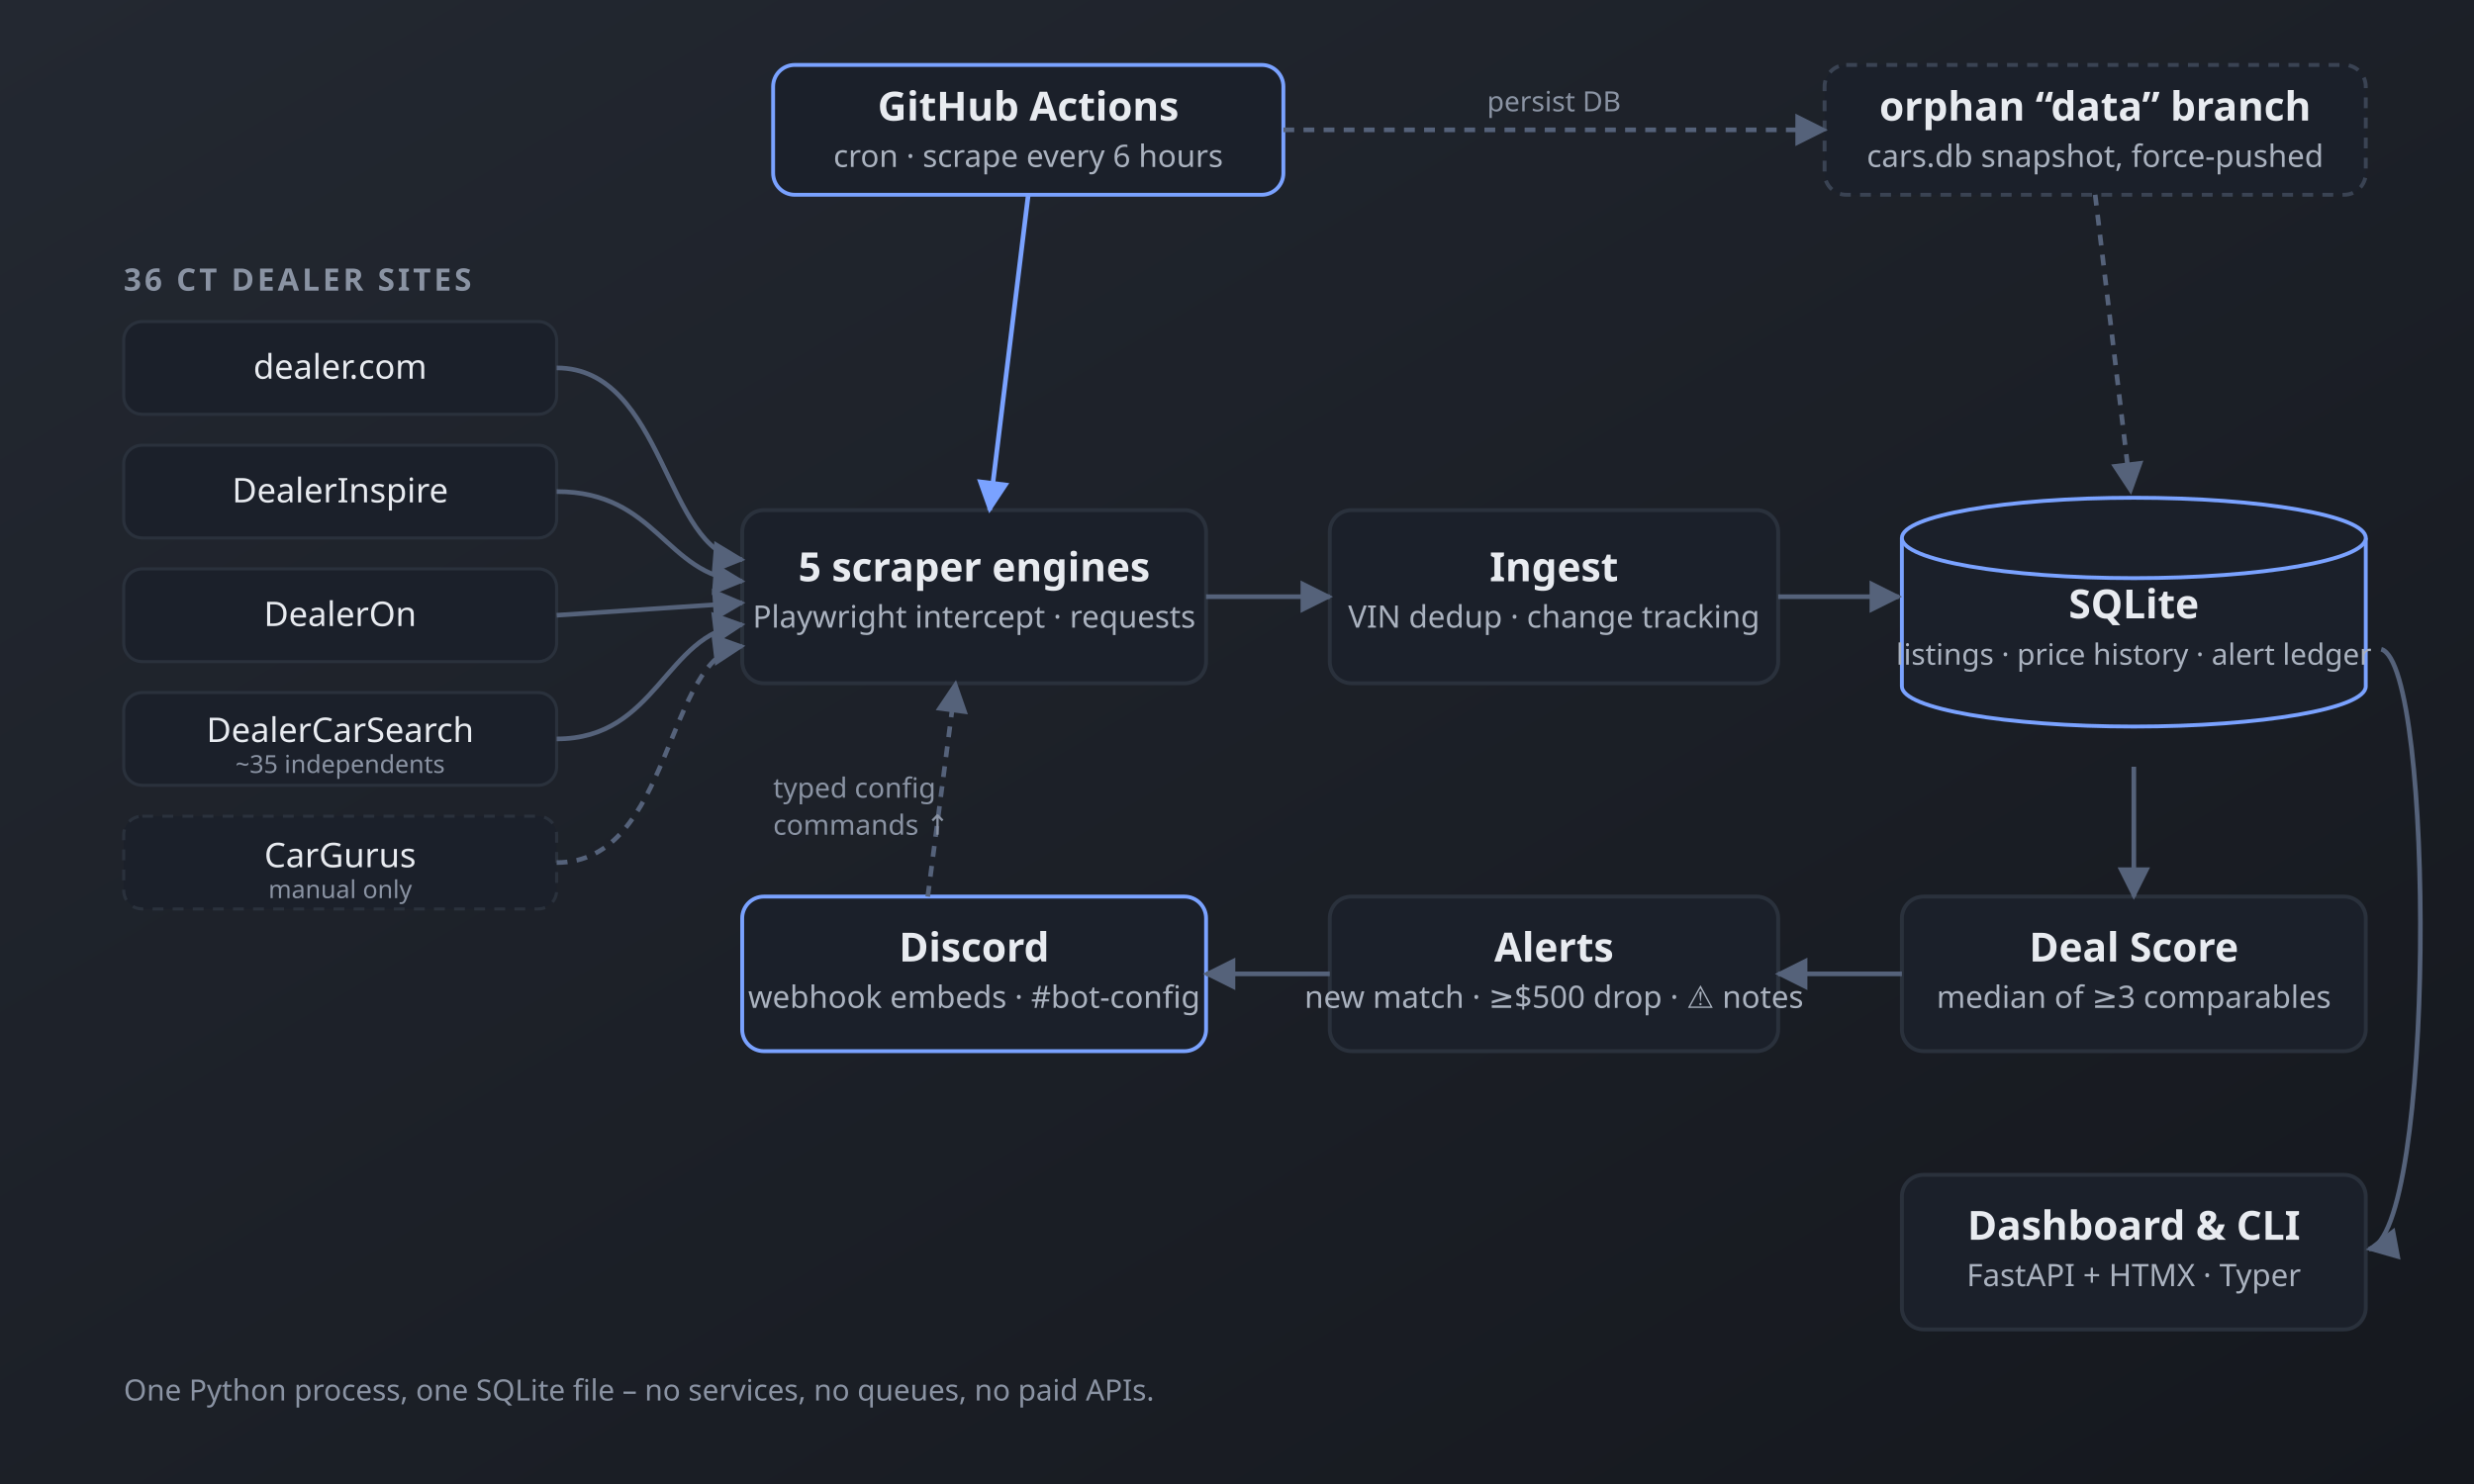
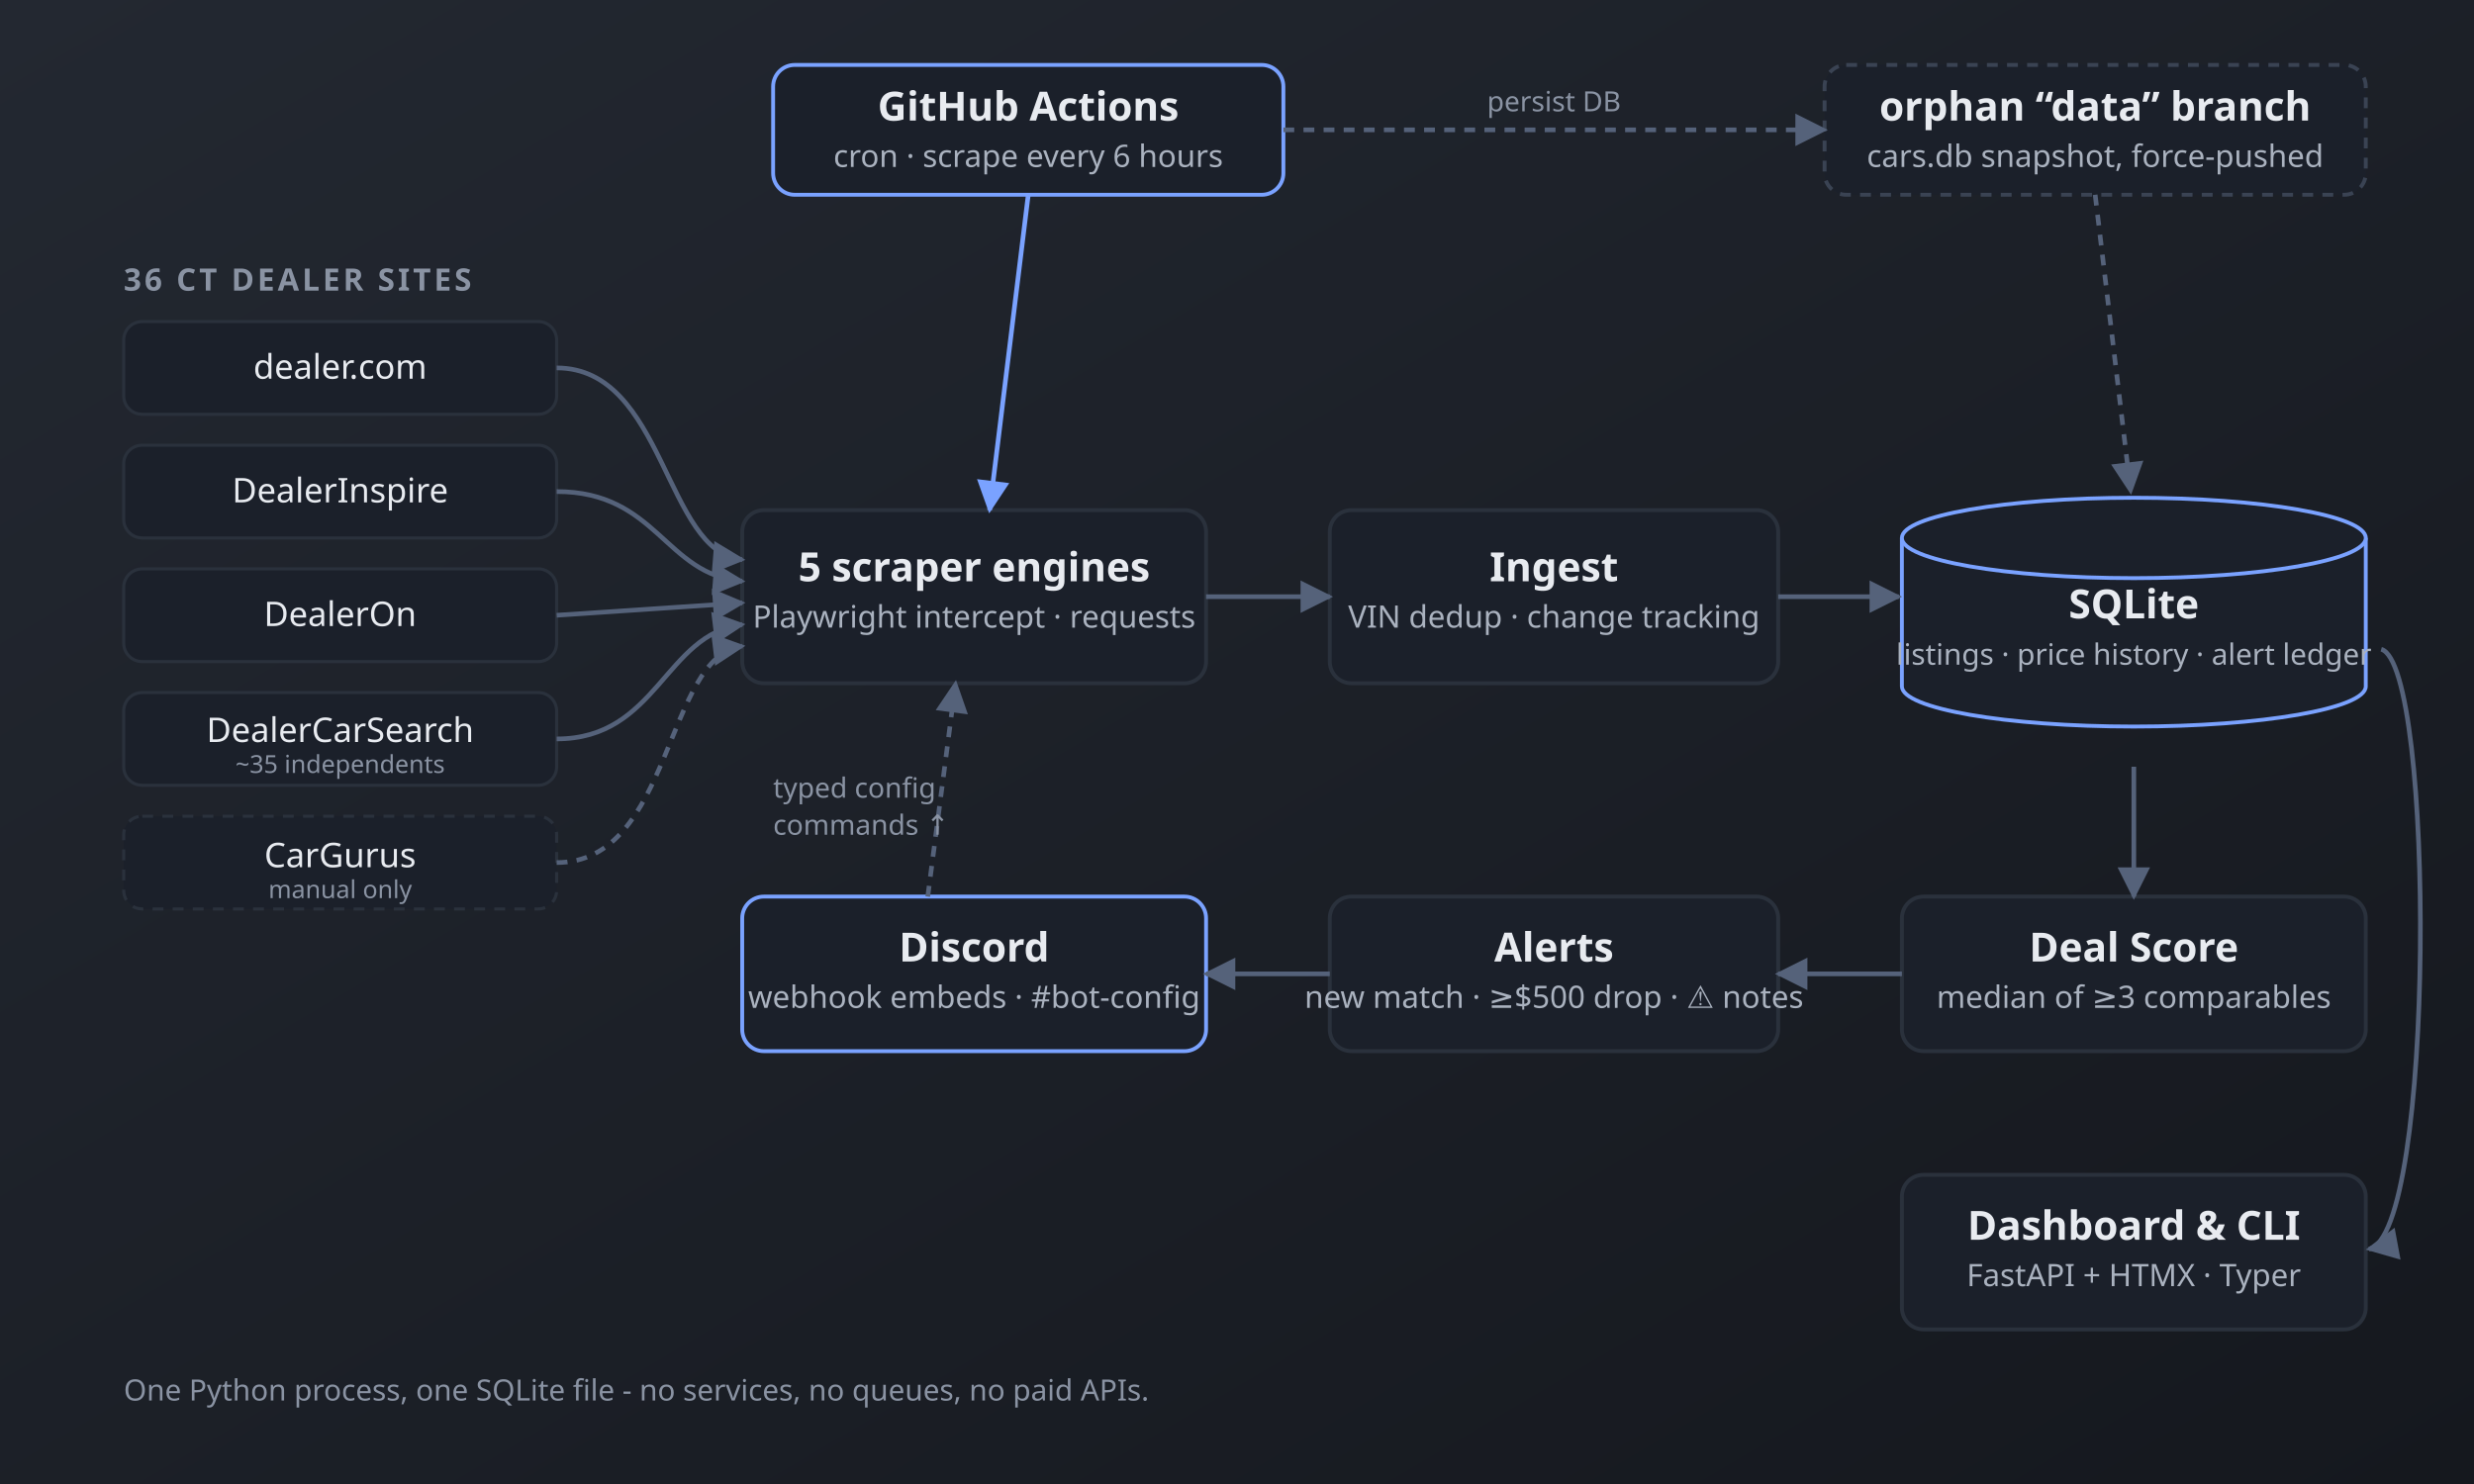
<svg xmlns="http://www.w3.org/2000/svg" viewBox="0 0 1600 960" role="img" aria-label="Architecture diagram: GitHub Actions cron drives five scraper engines over 36 dealer sites into SQLite, feeding deal scoring, Discord alerts, and a local dashboard" font-family="ui-sans-serif, system-ui, sans-serif">
  <defs>
    <linearGradient id="bg" x1="0" y1="0" x2="1" y2="1">
      <stop offset="0" stop-color="#232831" />
      <stop offset="1" stop-color="#15181e" />
    </linearGradient>
    <marker id="arr" viewBox="0 0 10 10" refX="9" refY="5" markerWidth="7" markerHeight="7" orient="auto-start-reverse">
      <path d="M0 0 L10 5 L0 10 z" fill="#55627a" />
    </marker>
    <marker id="arrb" viewBox="0 0 10 10" refX="9" refY="5" markerWidth="7" markerHeight="7" orient="auto-start-reverse">
      <path d="M0 0 L10 5 L0 10 z" fill="#7aa2ff" />
    </marker>
  </defs>
  <rect width="1600" height="960" fill="url(#bg)" />
  <rect x="500" y="42" width="330" height="84" rx="14" fill="#1b202a" stroke="#7aa2ff" stroke-width="2.5" />
  <text x="665" y="78" text-anchor="middle" fill="#e8ebf0" font-size="26" font-weight="700">GitHub Actions</text>
  <text x="665" y="108" text-anchor="middle" fill="#aab2bf" font-size="20">cron · scrape every 6 hours</text>
  <rect x="1180" y="42" width="350" height="84" rx="14" fill="#1b202a" stroke="#3a4353" stroke-width="2.5" stroke-dasharray="7 6" />
  <text x="1355" y="78" text-anchor="middle" fill="#e8ebf0" font-size="26" font-weight="700">orphan “data” branch</text>
  <text x="1355" y="108" text-anchor="middle" fill="#aab2bf" font-size="20">cars.db snapshot, force-pushed</text>
  <path d="M830 84 L1180 84" stroke="#55627a" stroke-width="3" stroke-dasharray="7 6" marker-end="url(#arr)" />
  <text x="1005" y="72" text-anchor="middle" fill="#8a93a3" font-size="18">persist DB</text>
  <text x="80" y="188" fill="#8a93a3" font-size="20" font-weight="600" letter-spacing="2">36 CT DEALER SITES</text>
  <g fill="#1b202a" stroke="#2a313c" stroke-width="2">
    <rect x="80" y="208" width="280" height="60" rx="12" />
    <rect x="80" y="288" width="280" height="60" rx="12" />
    <rect x="80" y="368" width="280" height="60" rx="12" />
    <rect x="80" y="448" width="280" height="60" rx="12" />
    <rect x="80" y="528" width="280" height="60" rx="12" stroke-dasharray="7 6" />
  </g>
  <g fill="#e8ebf0" font-size="22" text-anchor="middle">
    <text x="220" y="245">dealer.com</text>
    <text x="220" y="325">DealerInspire</text>
    <text x="220" y="405">DealerOn</text>
    <text x="220" y="480">DealerCarSearch</text>
    <text x="220" y="561">CarGurus</text>
  </g>
  <g fill="#8a93a3" font-size="16" text-anchor="middle">
    <text x="220" y="500">~35 independents</text>
    <text x="220" y="581">manual only</text>
  </g>
  <rect x="480" y="330" width="300" height="112" rx="14" fill="#1b202a" stroke="#2a313c" stroke-width="2.5" />
  <text x="630" y="376" text-anchor="middle" fill="#e8ebf0" font-size="26" font-weight="700">5 scraper engines</text>
  <text x="630" y="406" text-anchor="middle" fill="#aab2bf" font-size="20">Playwright intercept · requests</text>
  <g stroke="#55627a" stroke-width="3" fill="none">
    <path d="M360 238 C430 238 430 358 480 362" marker-end="url(#arr)" />
    <path d="M360 318 C425 318 430 372 480 376" marker-end="url(#arr)" />
    <path d="M360 398 L480 390" marker-end="url(#arr)" />
    <path d="M360 478 C425 478 430 410 480 404" marker-end="url(#arr)" />
    <path d="M360 558 C435 558 430 424 480 418" stroke-dasharray="7 6" marker-end="url(#arr)" />
  </g>
  <path d="M665 126 L640 330" stroke="#7aa2ff" stroke-width="3" fill="none" marker-end="url(#arrb)" />
  <rect x="860" y="330" width="290" height="112" rx="14" fill="#1b202a" stroke="#2a313c" stroke-width="2.5" />
  <text x="1005" y="376" text-anchor="middle" fill="#e8ebf0" font-size="26" font-weight="700">Ingest</text>
  <text x="1005" y="406" text-anchor="middle" fill="#aab2bf" font-size="20">VIN dedup · change tracking</text>
  <path d="M780 386 L860 386" stroke="#55627a" stroke-width="3" marker-end="url(#arr)" />
  <g stroke="#7aa2ff" stroke-width="2.5" fill="#1b202a">
    <path d="M1230 348 v96 a150 26 0 0 0 300 0 v-96" />
    <ellipse cx="1380" cy="348" rx="150" ry="26" />
  </g>
  <text x="1380" y="400" text-anchor="middle" fill="#e8ebf0" font-size="26" font-weight="700">SQLite</text>
  <text x="1380" y="430" text-anchor="middle" fill="#aab2bf" font-size="19">listings · price history · alert ledger</text>
  <path d="M1150 386 L1228 386" stroke="#55627a" stroke-width="3" marker-end="url(#arr)" />
  <path d="M1355 126 L1378 318" stroke="#55627a" stroke-width="3" stroke-dasharray="7 6" fill="none" marker-end="url(#arr)" />
  <rect x="1230" y="580" width="300" height="100" rx="14" fill="#1b202a" stroke="#2a313c" stroke-width="2.5" />
  <text x="1380" y="622" text-anchor="middle" fill="#e8ebf0" font-size="26" font-weight="700">Deal Score</text>
  <text x="1380" y="652" text-anchor="middle" fill="#aab2bf" font-size="20">median of ≥3 comparables</text>
  <path d="M1380 496 L1380 580" stroke="#55627a" stroke-width="3" marker-end="url(#arr)" />
  <rect x="860" y="580" width="290" height="100" rx="14" fill="#1b202a" stroke="#2a313c" stroke-width="2.5" />
  <text x="1005" y="622" text-anchor="middle" fill="#e8ebf0" font-size="26" font-weight="700">Alerts</text>
  <text x="1005" y="652" text-anchor="middle" fill="#aab2bf" font-size="20">new match · ≥$500 drop · ⚠ notes</text>
  <path d="M1230 630 L1150 630" stroke="#55627a" stroke-width="3" marker-end="url(#arr)" />
  <rect x="480" y="580" width="300" height="100" rx="14" fill="#1b202a" stroke="#7aa2ff" stroke-width="2.5" />
  <text x="630" y="622" text-anchor="middle" fill="#e8ebf0" font-size="26" font-weight="700">Discord</text>
  <text x="630" y="652" text-anchor="middle" fill="#aab2bf" font-size="20">webhook embeds · #bot-config</text>
  <path d="M860 630 L780 630" stroke="#55627a" stroke-width="3" marker-end="url(#arr)" />
  <path d="M600 580 L618 442" stroke="#55627a" stroke-width="3" stroke-dasharray="7 6" fill="none" marker-end="url(#arr)" />
  <text x="500" y="516" fill="#8a93a3" font-size="18">typed config</text>
  <text x="500" y="540" fill="#8a93a3" font-size="18">commands ↑</text>
  <rect x="1230" y="760" width="300" height="100" rx="14" fill="#1b202a" stroke="#2a313c" stroke-width="2.5" />
  <text x="1380" y="802" text-anchor="middle" fill="#e8ebf0" font-size="26" font-weight="700">Dashboard &amp; CLI</text>
  <text x="1380" y="832" text-anchor="middle" fill="#aab2bf" font-size="20">FastAPI + HTMX · Typer</text>
  <path d="M1540 420 C1575 430 1575 800 1532 808" stroke="#55627a" stroke-width="3" fill="none" marker-end="url(#arr)" />
-   <text x="80" y="906" fill="#8a93a3" font-size="19">One Python process, one SQLite file – no services, no queues, no paid APIs.</text>
+   <text x="80" y="906" fill="#8a93a3" font-size="19">One Python process, one SQLite file - no services, no queues, no paid APIs.</text>
</svg>
